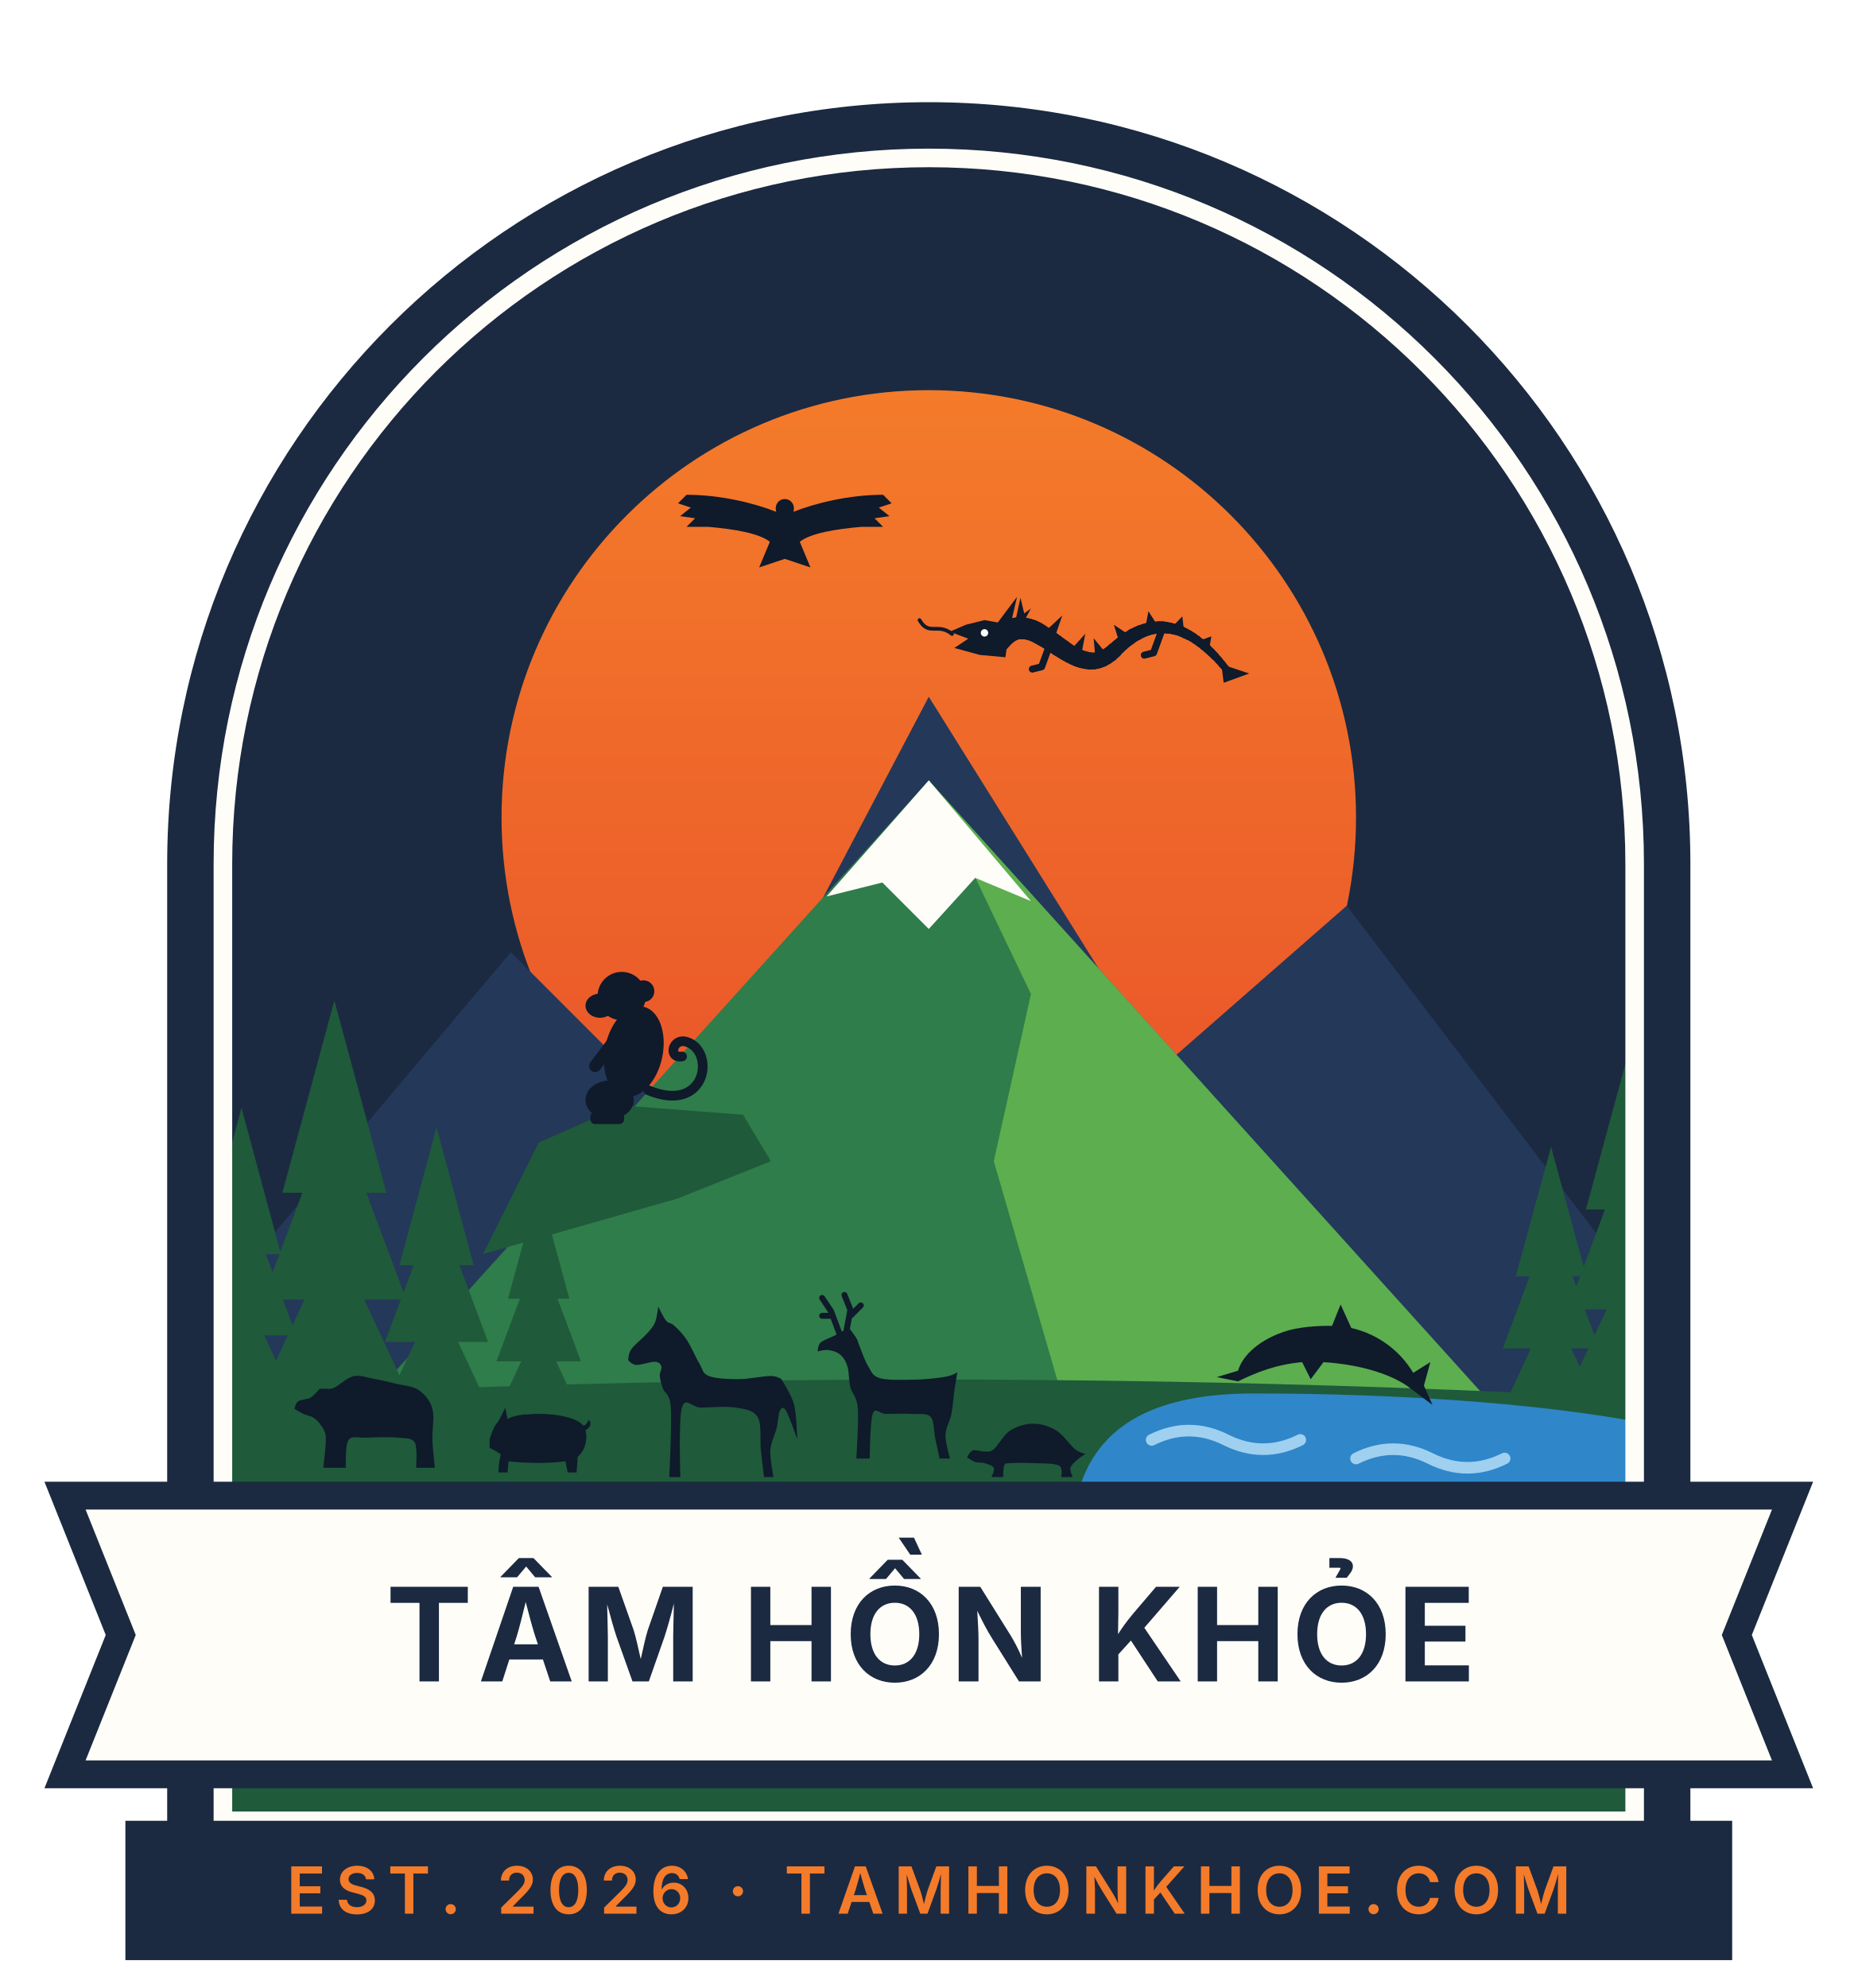
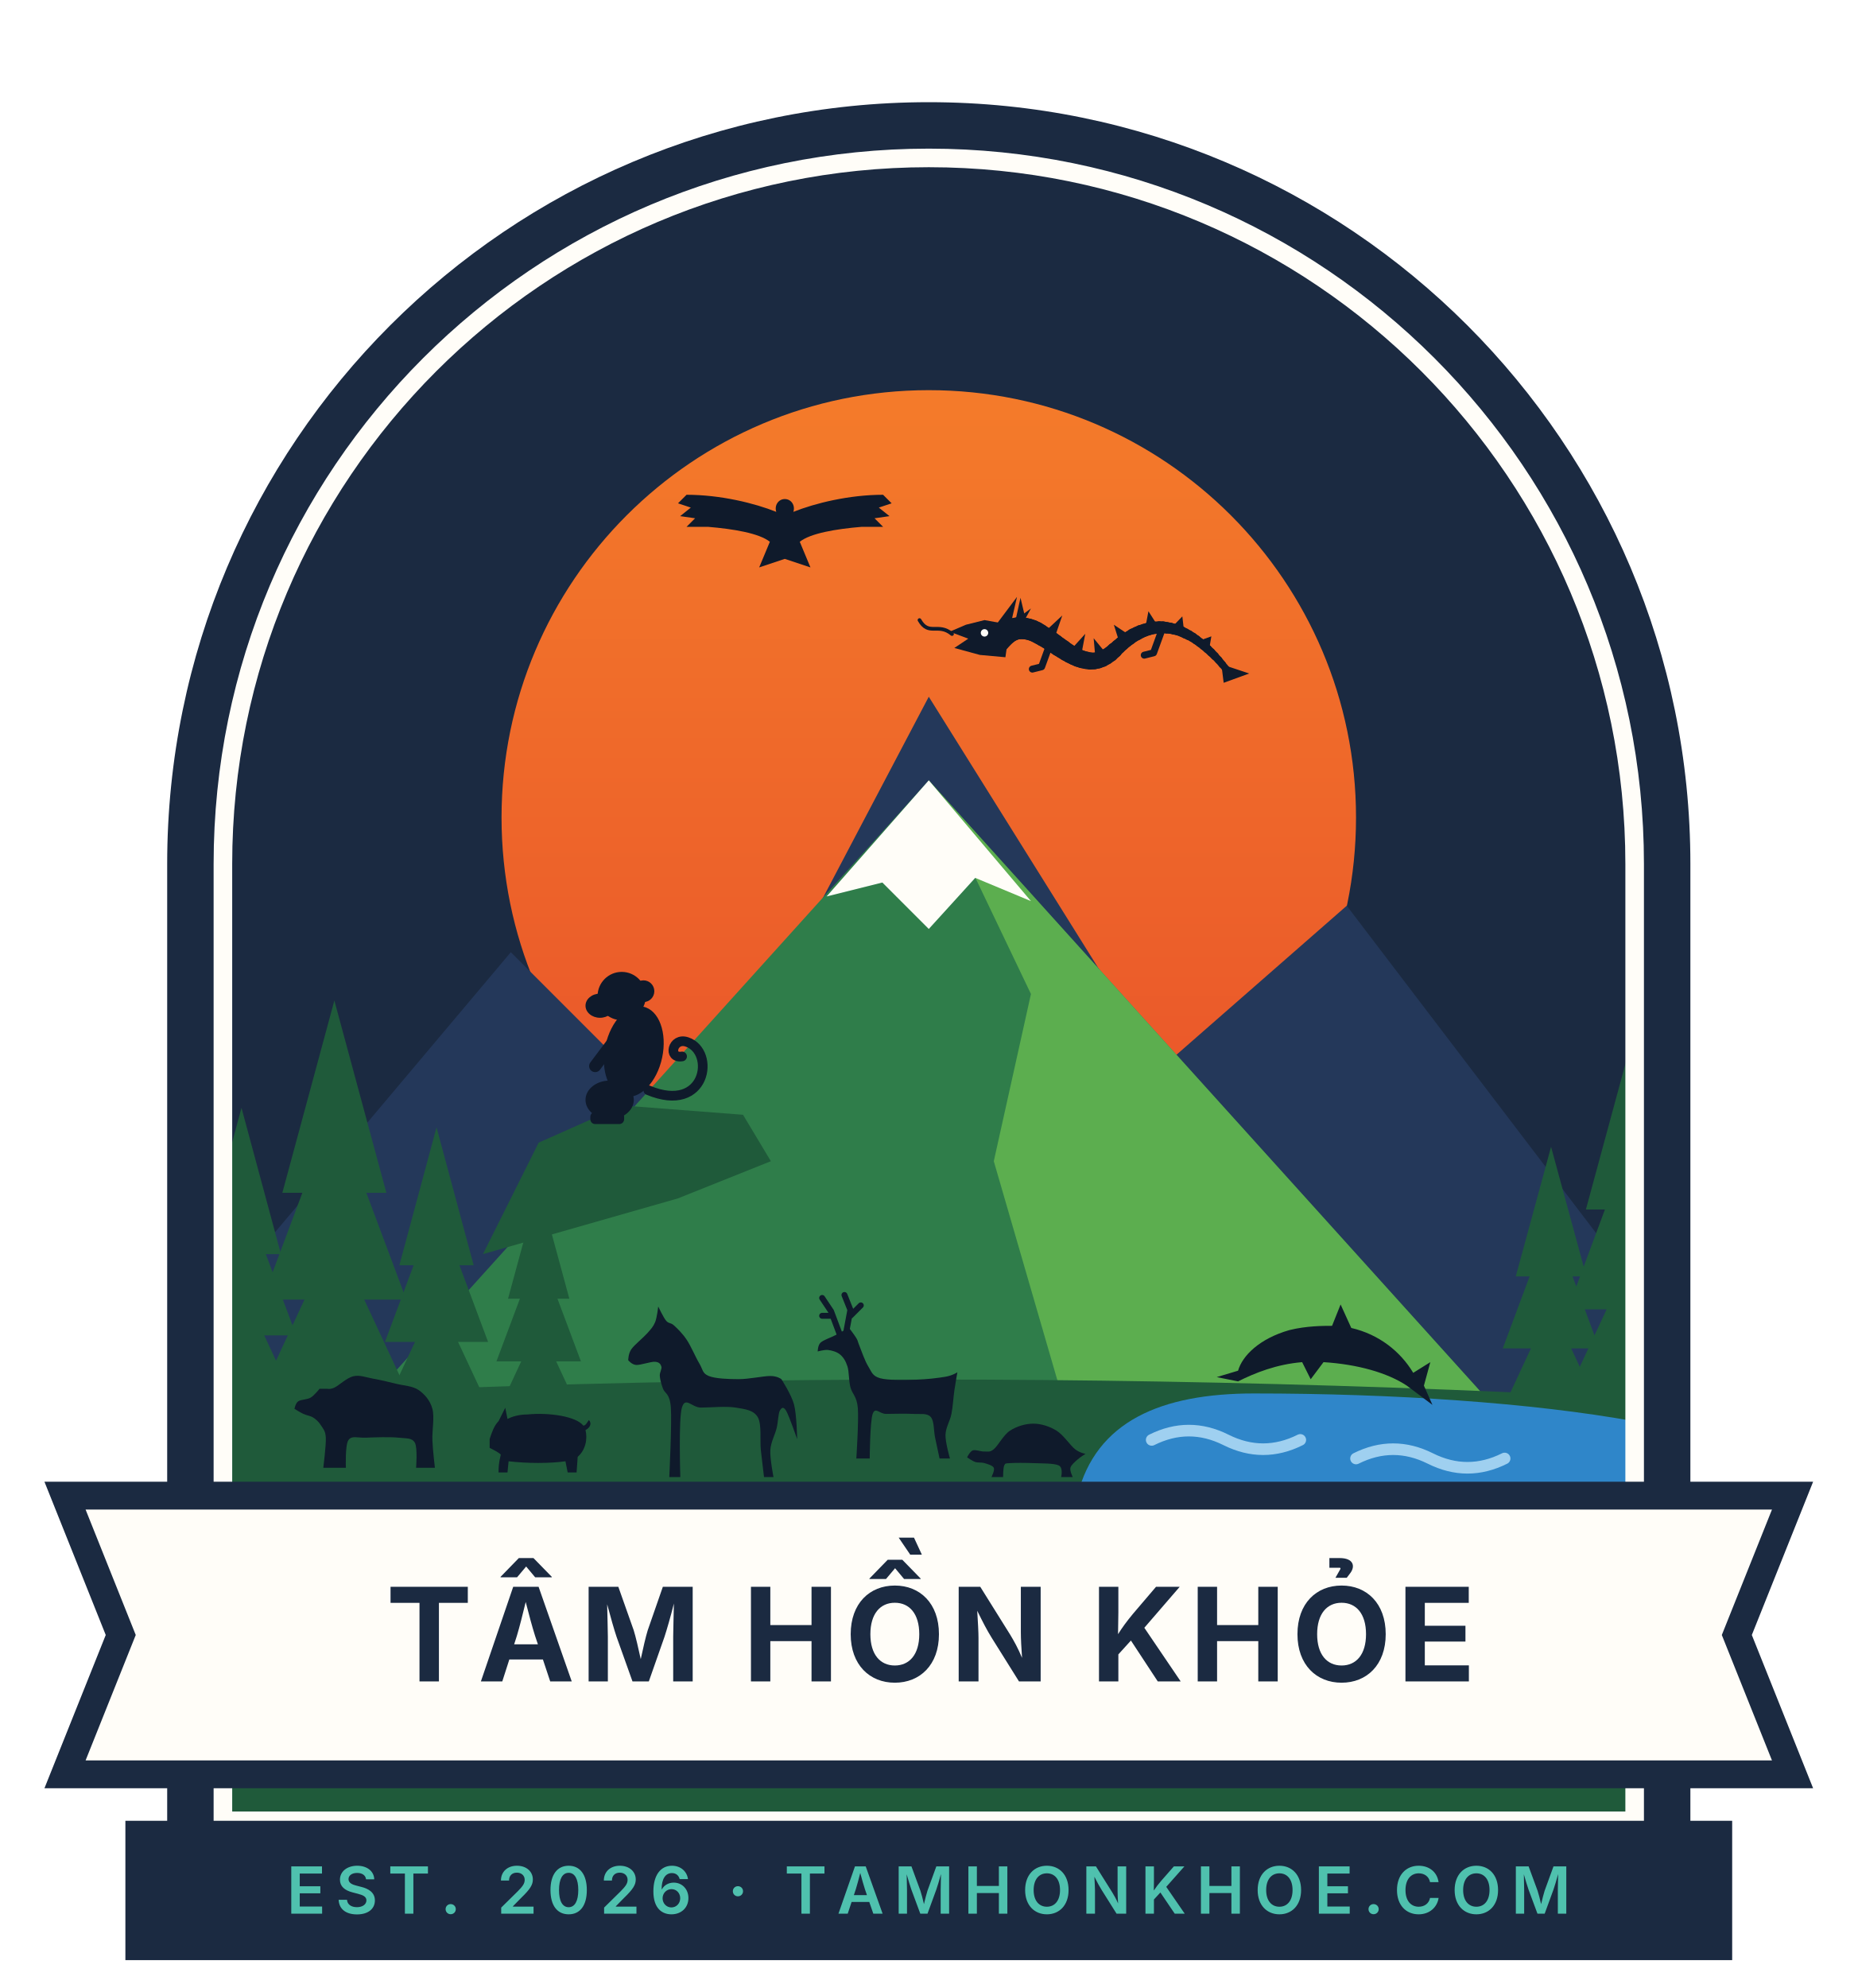
<svg xmlns="http://www.w3.org/2000/svg" viewBox="0 0 400 428">
  <defs>
    <clipPath id="c">
      <path d="M48 392 V186 A152 152 0 0 1 352 186 V392 Z" />
    </clipPath>
    <linearGradient id="sun" x1="0" y1="0" x2="0" y2="1">
      <stop offset="0" stop-color="#f47b2a" />
      <stop offset="1" stop-color="#e8502a" />
    </linearGradient>
  </defs>
  <path d="M36 400 V186 A164 164 0 0 1 364 186 V400 Z" fill="#1b2a41" />
  <g clip-path="url(#c)">
    <rect x="0" y="0" width="400" height="440" fill="#1b2a41" />
    <circle cx="200" cy="176" r="92" fill="url(#sun)" />
    <path d="M30 300 L110 205 L150 245 L200 150 L250 230 L290 195 L370 300Z" fill="#24385a" />
    <path d="M70 312 L200 168 L330 312Z" fill="#2f7d4a" />
    <path d="M200 168 L330 312 L232 312 L214 250 L222 214Z" fill="#5cae4f" />
    <path d="M200 168 L178 193 L190 190 L200 200 L210 189 L222 194Z" fill="#fffdf8" />
    <path d="M37.3 308.5 L52.0 277.0 L66.7 308.5Z" fill="#1f5a3a" />
    <path d="M40.2 287.5 L52.0 256.0 L63.8 287.5Z" fill="#1f5a3a" />
    <path d="M43.5 270.0 L52.0 238.5 L60.5 270.0Z" fill="#1f5a3a" />
    <rect x="50.5" y="307.8" width="3" height="5.6" fill="#1f5a3a" />
    <path d="M52.7 307.4 L72.0 266.0 L91.3 307.4Z" fill="#1f5a3a" />
    <path d="M56.5 279.8 L72.0 238.4 L87.5 279.8Z" fill="#1f5a3a" />
    <path d="M60.8 256.8 L72.0 215.4 L83.2 256.8Z" fill="#1f5a3a" />
    <rect x="70.5" y="306.5" width="3" height="7.4" fill="#1f5a3a" />
    <path d="M80.1 308.7 L94.0 279.0 L107.9 308.7Z" fill="#1f5a3a" />
    <path d="M82.9 288.9 L94.0 259.2 L105.1 288.9Z" fill="#1f5a3a" />
    <path d="M86.0 272.4 L94.0 242.7 L102.0 272.4Z" fill="#1f5a3a" />
    <rect x="92.5" y="308.0" width="3" height="5.3" fill="#1f5a3a" />
    <path d="M104.7 309.3 L116.0 285.0 L127.3 309.3Z" fill="#1f5a3a" />
    <path d="M106.9 293.1 L116.0 268.8 L125.1 293.1Z" fill="#1f5a3a" />
    <path d="M109.4 279.6 L116.0 255.3 L122.6 279.6Z" fill="#1f5a3a" />
    <rect x="114.5" y="308.8" width="3" height="4.3" fill="#1f5a3a" />
    <path d="M321.0 308.9 L334.0 281.0 L347.0 308.9Z" fill="#1f5a3a" />
    <path d="M323.6 290.3 L334.0 262.4 L344.4 290.3Z" fill="#1f5a3a" />
    <path d="M326.4 274.8 L334.0 246.9 L341.6 274.8Z" fill="#1f5a3a" />
    <rect x="332.5" y="308.3" width="3" height="5.0" fill="#1f5a3a" />
    <path d="M333.9 307.7 L352.0 269.0 L370.1 307.7Z" fill="#1f5a3a" />
    <path d="M337.6 281.9 L352.0 243.2 L366.4 281.9Z" fill="#1f5a3a" />
    <path d="M341.5 260.4 L352.0 221.7 L362.5 260.4Z" fill="#1f5a3a" />
    <rect x="350.5" y="306.8" width="3" height="6.9" fill="#1f5a3a" />
    <path d="M356.6 308.8 L370.0 280.0 L383.4 308.8Z" fill="#1f5a3a" />
    <path d="M359.2 289.6 L370.0 260.8 L380.8 289.6Z" fill="#1f5a3a" />
    <path d="M362.2 273.6 L370.0 244.8 L377.8 273.6Z" fill="#1f5a3a" />
    <rect x="368.5" y="308.2" width="3" height="5.1" fill="#1f5a3a" />
    <path d="M0 304 Q200 290 400 304 L400 440 L0 440Z" fill="#1f5a3a" />
    <path d="M232 322 C236 306 250 300 270 300 C300 300 330 302 352 306 L352 322Z" fill="#2f86c9" />
    <path d="M248 310 Q256 306 264 310 T280 310 M292 314 Q300 310 308 314 T324 314" fill="none" stroke="#9fd0f0" stroke-width="2.5" stroke-linecap="round" />
    <g transform="translate(146 124) scale(0.46)">
      <path d="M50 -36 C53 -36 55 -33 54 -30 C64 -34 80 -38 96 -38 L100 -34 L94 -32 L99 -28 L92 -27 L96 -23 L86 -23 C74 -22 62 -20 57 -16 L62 -4 L50 -8 L38 -4 L43 -16 C38 -20 26 -22 14 -23 L4 -23 L8 -27 L1 -28 L6 -32 L0 -34 L4 -38 C20 -38 36 -34 46 -30 C45 -33 47 -36 50 -36Z" fill="#0f1a2b" />
    </g>
    <g transform="translate(208 150) scale(0.5)">
      <path d="M14.0 -24.0 L15.6 -25.8" stroke="#0f1a2b" stroke-width="10.0" stroke-linecap="round" />
      <path d="M15.6 -25.8 L17.2 -27.2" stroke="#0f1a2b" stroke-width="9.9" stroke-linecap="round" />
      <path d="M17.2 -27.2 L18.8 -28.3" stroke="#0f1a2b" stroke-width="9.8" stroke-linecap="round" />
      <path d="M18.8 -28.3 L20.4 -29.0" stroke="#0f1a2b" stroke-width="9.7" stroke-linecap="round" />
      <path d="M20.4 -29.0 L22.0 -29.4" stroke="#0f1a2b" stroke-width="9.5" stroke-linecap="round" />
      <path d="M22.0 -29.4 L23.6 -29.5" stroke="#0f1a2b" stroke-width="9.4" stroke-linecap="round" />
      <path d="M23.6 -29.5 L25.2 -29.4" stroke="#0f1a2b" stroke-width="9.3" stroke-linecap="round" />
      <path d="M25.2 -29.4 L26.8 -29.1" stroke="#0f1a2b" stroke-width="9.2" stroke-linecap="round" />
      <path d="M26.8 -29.1 L28.5 -28.6" stroke="#0f1a2b" stroke-width="9.1" stroke-linecap="round" />
      <path d="M28.5 -28.6 L30.1 -27.9" stroke="#0f1a2b" stroke-width="9.0" stroke-linecap="round" />
      <path d="M30.1 -27.9 L31.7 -27.0" stroke="#0f1a2b" stroke-width="8.9" stroke-linecap="round" />
      <path d="M31.7 -27.0 L33.3 -26.0" stroke="#0f1a2b" stroke-width="8.7" stroke-linecap="round" />
      <path d="M33.3 -26.0 L35.0 -25.0" stroke="#0f1a2b" stroke-width="8.6" stroke-linecap="round" />
      <path d="M35.0 -25.0 L36.6 -23.9" stroke="#0f1a2b" stroke-width="8.5" stroke-linecap="round" />
      <path d="M36.6 -23.9 L38.2 -22.8" stroke="#0f1a2b" stroke-width="8.4" stroke-linecap="round" />
      <path d="M38.2 -22.8 L39.9 -21.6" stroke="#0f1a2b" stroke-width="8.3" stroke-linecap="round" />
      <path d="M39.9 -21.6 L41.6 -20.5" stroke="#0f1a2b" stroke-width="8.2" stroke-linecap="round" />
      <path d="M41.6 -20.5 L43.2 -19.4" stroke="#0f1a2b" stroke-width="8.0" stroke-linecap="round" />
      <path d="M43.2 -19.4 L44.9 -18.4" stroke="#0f1a2b" stroke-width="7.9" stroke-linecap="round" />
      <path d="M44.9 -18.4 L46.6 -17.5" stroke="#0f1a2b" stroke-width="7.8" stroke-linecap="round" />
      <path d="M46.6 -17.5 L48.3 -16.7" stroke="#0f1a2b" stroke-width="7.7" stroke-linecap="round" />
      <path d="M48.3 -16.7 L50.0 -16.1" stroke="#0f1a2b" stroke-width="7.6" stroke-linecap="round" />
      <path d="M50.0 -16.1 L51.7 -15.7" stroke="#0f1a2b" stroke-width="7.5" stroke-linecap="round" />
      <path d="M51.7 -15.7 L53.4 -15.4" stroke="#0f1a2b" stroke-width="7.4" stroke-linecap="round" />
      <path d="M53.4 -15.4 L55.2 -15.4" stroke="#0f1a2b" stroke-width="7.2" stroke-linecap="round" />
      <path d="M55.2 -15.4 L56.9 -15.7" stroke="#0f1a2b" stroke-width="7.1" stroke-linecap="round" />
      <path d="M56.9 -15.7 L58.7 -16.3" stroke="#0f1a2b" stroke-width="7.0" stroke-linecap="round" />
      <path d="M58.7 -16.3 L60.4 -17.2" stroke="#0f1a2b" stroke-width="6.9" stroke-linecap="round" />
      <path d="M60.4 -17.2 L62.2 -18.4" stroke="#0f1a2b" stroke-width="6.8" stroke-linecap="round" />
      <path d="M62.2 -18.4 L64.0 -20.0" stroke="#0f1a2b" stroke-width="6.7" stroke-linecap="round" />
      <path d="M64.0 -20.0 L64.0 -20.0" stroke="#0f1a2b" stroke-width="6.6" stroke-linecap="round" />
      <path d="M64.0 -20.0 L65.6 -21.5" stroke="#0f1a2b" stroke-width="6.4" stroke-linecap="round" />
      <path d="M65.6 -21.5 L67.2 -22.9" stroke="#0f1a2b" stroke-width="6.3" stroke-linecap="round" />
      <path d="M67.2 -22.9 L68.8 -24.2" stroke="#0f1a2b" stroke-width="6.2" stroke-linecap="round" />
      <path d="M68.8 -24.2 L70.4 -25.3" stroke="#0f1a2b" stroke-width="6.1" stroke-linecap="round" />
      <path d="M70.4 -25.3 L72.0 -26.4" stroke="#0f1a2b" stroke-width="6.0" stroke-linecap="round" />
      <path d="M72.0 -26.4 L73.6 -27.2" stroke="#0f1a2b" stroke-width="5.9" stroke-linecap="round" />
      <path d="M73.6 -27.2 L75.2 -28.0" stroke="#0f1a2b" stroke-width="5.8" stroke-linecap="round" />
      <path d="M75.2 -28.0 L76.8 -28.6" stroke="#0f1a2b" stroke-width="5.6" stroke-linecap="round" />
      <path d="M76.8 -28.6 L78.4 -29.1" stroke="#0f1a2b" stroke-width="5.5" stroke-linecap="round" />
      <path d="M78.4 -29.1 L80.0 -29.5" stroke="#0f1a2b" stroke-width="5.4" stroke-linecap="round" />
      <path d="M80.0 -29.5 L81.6 -29.7" stroke="#0f1a2b" stroke-width="5.3" stroke-linecap="round" />
      <path d="M81.6 -29.7 L83.2 -29.9" stroke="#0f1a2b" stroke-width="5.2" stroke-linecap="round" />
      <path d="M83.2 -29.9 L84.8 -29.9" stroke="#0f1a2b" stroke-width="5.1" stroke-linecap="round" />
      <path d="M84.8 -29.9 L86.4 -29.7" stroke="#0f1a2b" stroke-width="5.0" stroke-linecap="round" />
      <path d="M86.4 -29.7 L88.0 -29.5" stroke="#0f1a2b" stroke-width="4.8" stroke-linecap="round" />
      <path d="M88.0 -29.5 L89.6 -29.1" stroke="#0f1a2b" stroke-width="4.7" stroke-linecap="round" />
      <path d="M89.6 -29.1 L91.2 -28.7" stroke="#0f1a2b" stroke-width="4.6" stroke-linecap="round" />
      <path d="M91.2 -28.7 L92.8 -28.1" stroke="#0f1a2b" stroke-width="4.5" stroke-linecap="round" />
      <path d="M92.8 -28.1 L94.4 -27.3" stroke="#0f1a2b" stroke-width="4.4" stroke-linecap="round" />
      <path d="M94.4 -27.3 L96.0 -26.5" stroke="#0f1a2b" stroke-width="4.3" stroke-linecap="round" />
      <path d="M96.0 -26.5 L97.6 -25.6" stroke="#0f1a2b" stroke-width="4.1" stroke-linecap="round" />
      <path d="M97.6 -25.6 L99.2 -24.5" stroke="#0f1a2b" stroke-width="4.0" stroke-linecap="round" />
      <path d="M99.2 -24.5 L100.8 -23.3" stroke="#0f1a2b" stroke-width="3.9" stroke-linecap="round" />
      <path d="M100.8 -23.3 L102.4 -22.0" stroke="#0f1a2b" stroke-width="3.8" stroke-linecap="round" />
      <path d="M102.4 -22.0 L104.0 -20.6" stroke="#0f1a2b" stroke-width="3.7" stroke-linecap="round" />
      <path d="M104.0 -20.6 L105.6 -19.1" stroke="#0f1a2b" stroke-width="3.6" stroke-linecap="round" />
      <path d="M105.6 -19.1 L107.2 -17.5" stroke="#0f1a2b" stroke-width="3.5" stroke-linecap="round" />
      <path d="M107.2 -17.5 L108.8 -15.8" stroke="#0f1a2b" stroke-width="3.3" stroke-linecap="round" />
      <path d="M108.8 -15.8 L110.4 -13.9" stroke="#0f1a2b" stroke-width="3.2" stroke-linecap="round" />
      <path d="M110.4 -13.9 L112.0 -12.0" stroke="#0f1a2b" stroke-width="3.1" stroke-linecap="round" />
      <path d="M20.6 -29.5 L23.5 -42.6 L26.6 -29.6Z" fill="#0f1a2b" />
      <path d="M32.5 -26.6 L41.5 -35.0 L37.5 -23.4Z" fill="#0f1a2b" />
      <path d="M43.9 -18.8 L51.4 -27.1 L49.3 -16.1Z" fill="#0f1a2b" />
      <path d="M55.9 -15.1 L55.0 -25.2 L61.4 -17.4Z" fill="#0f1a2b" />
      <path d="M66.4 -22.4 L63.7 -31.0 L71.2 -26.0Z" fill="#0f1a2b" />
      <path d="M77.1 -28.9 L78.6 -36.8 L82.9 -30.1Z" fill="#0f1a2b" />
      <path d="M88.4 -29.6 L93.2 -34.6 L94.0 -27.7Z" fill="#0f1a2b" />
      <path d="M100.1 -24.0 L105.7 -26.0 L104.7 -20.1Z" fill="#0f1a2b" />
      <path d="M36.6 -23.9 L32.6 -12.9 L28.6 -11.9" fill="none" stroke="#0f1a2b" stroke-width="3" stroke-linecap="round" stroke-linejoin="round" />
      <path d="M84.8 -29.9 L80.8 -18.9 L76.8 -17.9" fill="none" stroke="#0f1a2b" stroke-width="3" stroke-linecap="round" stroke-linejoin="round" />
      <path d="M110 -14 L122 -10 L111 -6Z" fill="#0f1a2b" />
      <path d="M19 -31 L8 -33 L0 -31 L-7 -28 L1 -25 L-5 -21 L6 -18 L17 -17Z" fill="#0f1a2b" />
      <path d="M13 -31 L22 -43 L19 -30Z M17 -30 L28 -38 L22 -27Z" fill="#0f1a2b" />
      <path d="M-6 -27 C-12 -32 -16 -26 -20 -33" fill="none" stroke="#0f1a2b" stroke-width="1.6" stroke-linecap="round" />
      <circle cx="8" cy="-27.5" r="1.6" fill="#fffdf8" />
    </g>
    <path d="M104 270 L116 246 L134 238 L160 240 L166 250 L146 258Z" fill="#1f5a3a" />
    <g transform="translate(124 242) scale(0.52)">
      <circle cx="19" cy="-53" r="10" fill="#0f1a2b" />
      <ellipse cx="10" cy="-49" rx="6" ry="5" fill="#0f1a2b" />
      <circle cx="28" cy="-55" r="4.5" fill="#0f1a2b" />
      <ellipse cx="24" cy="-30" rx="12" ry="19" transform="rotate(12 24 -30)" fill="#0f1a2b" />
      <ellipse cx="14" cy="-10" rx="10" ry="8" fill="#0f1a2b" />
      <rect x="6" y="-5" width="14" height="5" rx="2" fill="#0f1a2b" />
      <path d="M20 -40 L8 -24" stroke="#0f1a2b" stroke-width="5" stroke-linecap="round" />
      <path d="M30 -14 C54 -4 58 -30 46 -34 C40 -36 38 -27 44 -28" fill="none" stroke="#0f1a2b" stroke-width="4" stroke-linecap="round" />
    </g>
    <g transform="translate(68 316) scale(0.27)">
      <path d="M6.0 0.0 C6.0 0.0 8.3 -18.3 8.0 -24.0 C7.7 -29.7 5.7 -31.3 4.0 -34.0 C2.3 -36.7 0.3 -38.5 -2.0 -40.0 C-4.3 -41.5 -7.5 -41.8 -10.0 -43.0 C-12.5 -44.2 -17.0 -47.0 -17.0 -47.0 C-17.0 -47.0 -16.2 -51.5 -14.0 -53.0 C-11.8 -54.5 -6.8 -54.3 -4.0 -56.0 C-1.2 -57.7 3.0 -63.0 3.0 -63.0 C3.0 -63.0 9.0 -63.0 9.0 -63.0 C9.0 -63.0 11.5 -62.3 15.0 -64.0 C18.5 -65.7 24.8 -71.8 30.0 -73.0 C35.2 -74.2 40.3 -72.0 46.0 -71.0 C51.7 -70.0 58.0 -68.5 64.0 -67.0 C70.0 -65.5 77.2 -65.3 82.0 -62.0 C86.8 -58.7 91.2 -53.7 93.0 -47.0 C94.8 -40.3 92.7 -29.8 93.0 -22.0 C93.3 -14.2 95.0 0.0 95.0 0.0 C95.0 0.0 80.0 0.0 80.0 0.0 C80.0 0.0 81.3 -16.0 79.0 -20.0 C76.7 -24.0 72.5 -23.3 66.0 -24.0 C59.5 -24.7 46.7 -24.3 40.0 -24.0 C33.3 -23.7 28.7 -26.0 26.0 -22.0 C23.3 -18.0 24.0 0.0 24.0 0.0 C24.0 0.0 6.0 0.0 6.0 0.0Z" fill="#0f1a2b" />
    </g>
    <g transform="translate(104 317) scale(0.24)">
      <path d="M6 -30 L6 -22 C10 -20 14 -18 16 -16 C14 -8 14 -4 14 0 L22 0 L23 -10 C40 -8 60 -8 74 -10 L76 0 L84 0 L85 -14 C92 -20 94 -30 92 -38 C96 -40 98 -44 95 -47 C93 -44 92 -42 90 -42 C84 -50 60 -54 40 -52 C32 -52 26 -50 22 -48 L20 -58 L14 -46 C10 -42 8 -36 6 -30Z" fill="#0f1a2b" />
    </g>
    <g transform="translate(138 318) scale(0.34)">
      <path d="M18.0 0.0 C18.0 0.0 19.7 -34.7 19.0 -44.0 C18.3 -53.3 15.2 -52.7 14.0 -56.0 C12.8 -59.3 12.2 -61.7 12.0 -64.0 C11.8 -66.3 13.5 -68.5 13.0 -70.0 C12.5 -71.5 11.7 -72.8 9.0 -73.0 C6.3 -73.2 -0.2 -70.8 -3.0 -71.0 C-5.8 -71.2 -8.0 -74.0 -8.0 -74.0 C-8.0 -74.0 -8.0 -78.2 -6.0 -81.0 C-4.0 -83.8 1.5 -88.2 4.0 -91.0 C6.5 -93.8 7.8 -95.2 9.0 -98.0 C10.2 -100.8 11.0 -108.0 11.0 -108.0 C11.0 -108.0 14.3 -101.0 16.0 -99.0 C17.7 -97.0 18.8 -98.0 21.0 -96.0 C23.2 -94.0 26.3 -91.0 29.0 -87.0 C31.7 -83.0 34.7 -75.8 37.0 -72.0 C39.3 -68.2 38.8 -65.7 43.0 -64.0 C47.2 -62.3 55.5 -62.0 62.0 -62.0 C68.5 -62.0 77.5 -64.0 82.0 -64.0 C86.5 -64.0 89.0 -62.0 89.0 -62.0 C89.0 -62.0 95.3 -52.3 97.0 -46.0 C98.7 -39.7 99.0 -24.0 99.0 -24.0 C99.0 -24.0 93.8 -39.0 92.0 -42.0 C90.2 -45.0 89.0 -43.8 88.0 -42.0 C87.0 -40.2 87.0 -35.2 86.0 -31.0 C85.0 -26.8 82.3 -22.2 82.0 -17.0 C81.7 -11.8 84.0 0.0 84.0 0.0 C84.0 0.0 78.0 0.0 78.0 0.0 C78.0 0.0 76.7 -10.7 76.0 -17.0 C75.3 -23.3 76.7 -33.5 74.0 -38.0 C71.3 -42.5 66.0 -43.0 60.0 -44.0 C54.0 -45.0 43.7 -44.0 38.0 -44.0 C32.3 -44.0 28.2 -51.3 26.0 -44.0 C23.8 -36.7 25.0 0.0 25.0 0.0 C25.0 0.0 18.0 0.0 18.0 0.0Z" fill="#0f1a2b" />
    </g>
    <g transform="translate(178 314) scale(0.32)">
      <path d="M20.0 0.0 C20.0 0.0 21.7 -26.0 21.0 -34.0 C20.3 -42.0 17.2 -43.3 16.0 -48.0 C14.8 -52.7 15.2 -58.3 14.0 -62.0 C12.8 -65.7 11.2 -68.2 9.0 -70.0 C6.8 -71.8 3.5 -72.7 1.0 -73.0 C-1.5 -73.3 -6.0 -72.0 -6.0 -72.0 C-6.0 -72.0 -6.0 -76.2 -4.0 -78.0 C-2.0 -79.8 2.8 -81.3 6.0 -83.0 C9.2 -84.7 15.0 -88.0 15.0 -88.0 C15.0 -88.0 18.8 -83.0 20.0 -81.0 C21.2 -79.0 20.7 -79.2 22.0 -76.0 C23.3 -72.8 25.7 -65.7 28.0 -62.0 C30.3 -58.3 30.7 -55.5 36.0 -54.0 C41.3 -52.5 52.7 -52.8 60.0 -53.0 C67.3 -53.2 75.3 -54.2 80.0 -55.0 C84.7 -55.8 88.0 -58.0 88.0 -58.0 C88.0 -58.0 86.7 -50.7 86.0 -46.0 C85.3 -41.3 85.0 -35.0 84.0 -30.0 C83.0 -25.0 80.2 -21.0 80.0 -16.0 C79.8 -11.0 83.0 0.0 83.0 0.0 C83.0 0.0 76.0 0.0 76.0 0.0 C76.0 0.0 74.0 -9.3 73.0 -14.0 C72.0 -18.7 72.5 -25.3 70.0 -28.0 C67.5 -30.7 63.0 -29.7 58.0 -30.0 C53.0 -30.3 44.5 -30.0 40.0 -30.0 C35.5 -30.0 32.8 -35.0 31.0 -30.0 C29.2 -25.0 29.0 0.0 29.0 0.0 C29.0 0.0 20.0 0.0 20.0 0.0Z" fill="#0f1a2b" />
      <path d="M9 -83 L3 -99 L-3 -108 M4 -96 L-3 -96 M13 -84 L16 -100 L12 -110 M16 -96 L23 -103" fill="none" stroke="#0f1a2b" stroke-width="4" stroke-linecap="round" stroke-linejoin="round" />
    </g>
    <g transform="translate(210 318) scale(0.25)">
      <path d="M14.0 0.0 C14.0 0.0 17.0 -6.0 16.0 -8.0 C15.0 -10.0 10.7 -11.2 8.0 -12.0 C5.3 -12.8 2.5 -12.2 0.0 -13.0 C-2.5 -13.8 -7.0 -17.0 -7.0 -17.0 C-7.0 -17.0 -4.5 -22.2 -2.0 -23.0 C0.5 -23.8 5.0 -21.8 8.0 -22.0 C11.0 -22.2 12.3 -21.0 16.0 -24.0 C19.7 -27.0 24.3 -36.3 30.0 -40.0 C35.7 -43.7 43.3 -46.0 50.0 -46.0 C56.7 -46.0 64.0 -43.7 70.0 -40.0 C76.0 -36.3 81.8 -27.3 86.0 -24.0 C90.2 -20.7 95.0 -20.0 95.0 -20.0 C95.0 -20.0 90.2 -17.0 88.0 -15.0 C85.8 -13.0 82.7 -10.5 82.0 -8.0 C81.3 -5.5 84.0 0.0 84.0 0.0 C84.0 0.0 74.0 0.0 74.0 0.0 C74.0 0.0 76.0 -8.0 72.0 -10.0 C68.0 -12.0 57.0 -11.7 50.0 -12.0 C43.0 -12.3 34.2 -12.3 30.0 -12.0 C25.8 -11.7 26.0 -12.0 25.0 -10.0 C24.0 -8.0 24.0 0.0 24.0 0.0 C24.0 0.0 14.0 0.0 14.0 0.0Z" fill="#0f1a2b" />
    </g>
    <g transform="translate(262 302) scale(0.46)">
      <path d="M0 -12 L10 -15 C12 -22 20 -30 34 -34 C42 -36 50 -36 54 -36 L58 -46 L63 -35 C76 -32 86 -24 92 -14 L100 -19 L97 -8 L101 1 L89 -8 C80 -14 66 -18 50 -19 L44 -11 L40 -19 C28 -18 18 -14 10 -10Z" fill="#0f1a2b" />
    </g>
  </g>
  <path d="M48 392 V186 A152 152 0 0 1 352 186 V392 Z" fill="none" stroke="#fffdf8" stroke-width="4" />
  <path d="M14 322 H386 L374 352 L386 382 H14 L26 352Z" fill="#fffdf8" stroke="#1b2a41" stroke-width="6" />
  <rect x="27" y="392" width="346" height="30" fill="#1b2a41" />
  <path fill="#1b2a41" d="M84.098 345.088H90.332V362.0H94.516V345.088H100.736V341.629H84.098ZM103.552 362.0H108.159L109.677 357.27H116.909L118.481 362.0H123.116L115.979 341.629H110.511ZM111.345 339.578 113.3 337.254 115.241 339.578H118.823V339.482L114.872 335.436H111.727L107.79 339.482V339.578ZM110.716 354.002 111.304 352.17C111.919 350.119 112.52 347.699 113.204 344.896C113.915 347.672 114.557 350.078 115.214 352.17L115.829 354.002ZM126.752 362.0H130.894V352.389C130.894 350.857 130.785 347.863 130.744 345.389C131.468 348.123 132.289 350.98 132.767 352.389L136.199 362.0H139.713L143.09 352.389C143.568 350.939 144.429 347.973 145.113 345.225C145.072 347.795 144.963 350.857 144.963 352.389V362.0H149.16V341.629H142.734L139.48 350.98C139.07 352.279 138.441 355.0 137.976 357.201C137.498 354.986 136.869 352.266 136.459 350.98L133.15 341.629H126.752ZM161.708 362.0H165.878V353.318H174.751V362.0H178.935V341.629H174.751V349.859H165.878V341.629H161.708ZM192.688 362.273C198.088 362.273 202.19 358.459 202.19 351.828C202.19 345.17 198.088 341.355 192.688 341.355C187.287 341.355 183.186 345.17 183.186 351.828C183.186 358.445 187.287 362.273 192.688 362.273ZM192.688 358.568C189.53 358.568 187.424 356.189 187.424 351.828C187.424 347.453 189.53 345.061 192.688 345.061C195.846 345.061 197.952 347.439 197.952 351.828C197.952 356.189 195.846 358.568 192.688 358.568ZM190.787 339.947 192.743 337.623 194.684 339.947H198.252V339.852L194.301 335.805H191.157L187.219 339.852V339.947ZM196.01 334.711H198.512L196.817 331.047H193.522ZM206.441 362.0H210.706V352.635C210.706 351.432 210.583 349.244 210.433 346.783C211.691 349.326 212.443 350.816 213.577 352.648L219.429 362.0H224.091V341.629H219.825V351.404C219.825 352.744 219.935 354.932 220.085 356.928C219.197 354.809 218.335 353.264 217.529 351.938L211.089 341.629H206.441ZM236.653 362.0H240.823V356.176L243.53 353.195L249.313 362.0H254.249L246.415 350.447L254.03 341.629H248.931L243.94 347.48C242.587 349.121 241.644 350.406 240.755 351.828L240.823 347.193V341.629H236.653ZM257.912 362.0H262.082V353.318H270.955V362.0H275.139V341.629H270.955V349.859H262.082V341.629H257.912ZM288.891 362.273C294.292 362.273 298.393 358.459 298.393 351.828C298.393 345.17 294.292 341.355 288.891 341.355C283.491 341.355 279.389 345.17 279.389 351.828C279.389 358.445 283.491 362.273 288.891 362.273ZM288.891 358.568C285.733 358.568 283.628 356.189 283.628 351.828C283.628 347.453 285.733 345.061 288.891 345.061C292.05 345.061 294.155 347.439 294.155 351.828C294.155 356.189 292.05 358.568 288.891 358.568ZM289.999 339.688 290.764 338.676C291.858 337.24 291.516 335.436 288.454 335.436H286.266V337.527H288.454C288.659 337.527 288.714 337.623 288.618 337.828L287.565 339.688ZM302.644 362.0H316.302V358.541H306.814V353.414H315.564V350.01H306.814V345.088H316.275V341.629H302.644Z" />
-   <path fill="#f47b2a" d="M62.721 412.0H69.365V410.462H64.546V407.618H68.982V406.101H64.546V403.353H69.338V401.814H62.721ZM76.872 412.157C79.306 412.157 80.728 410.934 80.728 409.143C80.728 407.365 79.245 406.579 77.734 406.217L76.784 405.971C75.956 405.766 75.047 405.424 75.047 404.569C75.047 403.797 75.745 403.229 76.893 403.229C77.994 403.229 78.732 403.735 78.821 404.604H80.591C80.543 402.901 79.094 401.678 76.92 401.678C74.788 401.678 73.202 402.881 73.202 404.679C73.202 406.114 74.206 406.976 75.909 407.413L77.064 407.714C78.164 408.001 78.903 408.336 78.903 409.129C78.903 410.004 78.062 410.599 76.859 410.599C75.71 410.599 74.801 410.079 74.719 409.006H72.921C73.003 411.016 74.5 412.157 76.872 412.157ZM84.045 403.353H87.189V412.0H89.014V403.353H92.152V401.814H84.045ZM97.048 412.116C97.663 412.116 98.149 411.638 98.149 411.022C98.149 410.414 97.663 409.936 97.048 409.936C96.433 409.936 95.954 410.414 95.954 411.022C95.954 411.638 96.433 412.116 97.048 412.116ZM107.927 412.0H114.893V410.476H110.456V410.4L112.227 408.596C114.216 406.675 114.742 405.759 114.742 404.631C114.742 402.929 113.361 401.678 111.317 401.678C109.301 401.678 107.872 402.936 107.872 404.863H109.615C109.615 403.817 110.271 403.168 111.297 403.168C112.261 403.168 112.985 403.763 112.985 404.72C112.985 405.581 112.452 406.196 111.461 407.208L107.927 410.688ZM122.454 412.137C124.929 412.137 126.365 410.223 126.365 406.914C126.365 403.619 124.915 401.678 122.454 401.678C119.987 401.678 118.537 403.612 118.537 406.914C118.537 410.223 119.98 412.137 122.454 412.137ZM122.454 410.605C121.115 410.605 120.376 409.266 120.376 406.914C120.376 404.562 121.121 403.202 122.454 403.202C123.781 403.202 124.526 404.556 124.526 406.914C124.526 409.266 123.781 410.605 122.454 410.605ZM130.085 412.0H137.051V410.476H132.614V410.4L134.385 408.596C136.374 406.675 136.9 405.759 136.9 404.631C136.9 402.929 135.519 401.678 133.475 401.678C131.459 401.678 130.03 402.936 130.03 404.863H131.773C131.773 403.817 132.429 403.168 133.455 403.168C134.419 403.168 135.143 403.763 135.143 404.72C135.143 405.581 134.61 406.196 133.619 407.208L130.085 410.688ZM144.578 412.137C146.773 412.137 148.242 410.64 148.242 408.637C148.242 406.702 146.868 405.314 145.084 405.314C143.99 405.314 143.033 405.841 142.548 406.723H142.473C142.473 404.562 143.266 403.257 144.688 403.257C145.57 403.257 146.164 403.776 146.356 404.556H148.147C147.928 402.901 146.588 401.678 144.688 401.678C142.247 401.678 140.696 403.722 140.696 407.201C140.696 410.934 142.637 412.137 144.578 412.137ZM144.571 410.653C143.485 410.653 142.678 409.751 142.678 408.678C142.678 407.618 143.512 406.716 144.592 406.716C145.679 406.716 146.472 407.57 146.472 408.671C146.472 409.785 145.652 410.653 144.571 410.653ZM158.902 408.261C159.518 408.261 160.003 407.782 160.003 407.167C160.003 406.552 159.518 406.08 158.902 406.08C158.287 406.08 157.809 406.552 157.809 407.167C157.809 407.782 158.287 408.261 158.902 408.261ZM169.432 403.353H172.577V412.0H174.402V403.353H177.54V401.814H169.432ZM180.549 412.0H182.545L183.379 409.478H187.187L188.055 412.0H190.058L186.421 401.814H184.104ZM183.864 408.008 184.295 406.709C184.575 405.8 184.883 404.658 185.245 403.236C185.621 404.645 185.943 405.772 186.243 406.709L186.688 408.008ZM193.518 412.0H195.309V406.859C195.309 406.087 195.268 404.679 195.241 403.523C195.617 404.836 196.027 406.196 196.266 406.859L198.173 412.0H199.725L201.605 406.859C201.844 406.176 202.275 404.774 202.624 403.469C202.603 404.679 202.562 406.101 202.562 406.859V412.0H204.38V401.814H201.626L199.712 407.071C199.513 407.68 199.199 408.938 198.96 409.942C198.727 408.924 198.406 407.673 198.201 407.071L196.266 401.814H193.518ZM208.531 412.0H210.356V407.563H215.094V412.0H216.919V401.814H215.094V406.025H210.356V401.814H208.531ZM225.431 412.137C228.097 412.137 230.1 410.202 230.1 406.914C230.1 403.619 228.097 401.678 225.431 401.678C222.758 401.678 220.748 403.619 220.748 406.914C220.748 410.195 222.758 412.137 225.431 412.137ZM225.431 410.503C223.763 410.503 222.58 409.231 222.58 406.914C222.58 404.583 223.763 403.312 225.431 403.312C227.085 403.312 228.261 404.576 228.261 406.914C228.261 409.238 227.085 410.503 225.431 410.503ZM233.929 412.0H235.789V406.941C235.789 406.374 235.727 405.301 235.659 404.043C236.343 405.369 236.725 406.094 237.259 406.948L240.437 412.0H242.509V401.814H240.656V407.16C240.656 407.782 240.697 408.814 240.765 409.799C240.321 408.78 239.877 408.008 239.514 407.427L235.994 401.814H233.929ZM246.659 412.0H248.485V408.944L249.872 407.434L252.962 412.0H255.115L251.137 406.224L255.047 401.814H252.778L250.105 404.863C249.435 405.643 248.936 406.285 248.457 407.017L248.485 404.836V401.814H246.659ZM258.603 412.0H260.428V407.563H265.166V412.0H266.991V401.814H265.166V406.025H260.428V401.814H258.603ZM275.503 412.137C278.169 412.137 280.172 410.202 280.172 406.914C280.172 403.619 278.169 401.678 275.503 401.678C272.83 401.678 270.82 403.619 270.82 406.914C270.82 410.195 272.83 412.137 275.503 412.137ZM275.503 410.503C273.835 410.503 272.652 409.231 272.652 406.914C272.652 404.583 273.835 403.312 275.503 403.312C277.157 403.312 278.333 404.576 278.333 406.914C278.333 409.238 277.157 410.503 275.503 410.503ZM284.001 412.0H290.646V410.462H285.827V407.618H290.263V406.101H285.827V403.353H290.619V401.814H284.001ZM295.781 412.116C296.396 412.116 296.882 411.638 296.882 411.022C296.882 410.414 296.396 409.936 295.781 409.936C295.166 409.936 294.687 410.414 294.687 411.022C294.687 411.638 295.166 412.116 295.781 412.116ZM305.483 412.137C307.889 412.137 309.502 410.558 309.782 408.609H307.937C307.704 409.812 306.72 410.503 305.503 410.503C303.849 410.503 302.653 409.252 302.653 406.914C302.653 404.604 303.842 403.312 305.51 403.312C306.727 403.312 307.711 404.002 307.937 405.205H309.776C309.454 402.977 307.718 401.678 305.483 401.678C302.823 401.678 300.821 403.619 300.821 406.914C300.821 410.195 302.803 412.137 305.483 412.137ZM317.919 412.137C320.585 412.137 322.588 410.202 322.588 406.914C322.588 403.619 320.585 401.678 317.919 401.678C315.246 401.678 313.236 403.619 313.236 406.914C313.236 410.195 315.246 412.137 317.919 412.137ZM317.919 410.503C316.251 410.503 315.068 409.231 315.068 406.914C315.068 404.583 316.251 403.312 317.919 403.312C319.573 403.312 320.749 404.576 320.749 406.914C320.749 409.238 319.573 410.503 317.919 410.503ZM326.417 412.0H328.208V406.859C328.208 406.087 328.167 404.679 328.14 403.523C328.516 404.836 328.926 406.196 329.165 406.859L331.072 412.0H332.624L334.504 406.859C334.743 406.176 335.174 404.774 335.522 403.469C335.502 404.679 335.461 406.101 335.461 406.859V412.0H337.279V401.814H334.524L332.61 407.071C332.412 407.68 332.098 408.938 331.858 409.942C331.626 408.924 331.305 407.673 331.1 407.071L329.165 401.814H326.417Z" />
+   <path fill="#4fc1ae" d="M62.721 412.0H69.365V410.462H64.546V407.618H68.982V406.101H64.546V403.353H69.338V401.814H62.721ZM76.872 412.157C79.306 412.157 80.728 410.934 80.728 409.143C80.728 407.365 79.245 406.579 77.734 406.217L76.784 405.971C75.956 405.766 75.047 405.424 75.047 404.569C75.047 403.797 75.745 403.229 76.893 403.229C77.994 403.229 78.732 403.735 78.821 404.604H80.591C80.543 402.901 79.094 401.678 76.92 401.678C74.788 401.678 73.202 402.881 73.202 404.679C73.202 406.114 74.206 406.976 75.909 407.413L77.064 407.714C78.164 408.001 78.903 408.336 78.903 409.129C78.903 410.004 78.062 410.599 76.859 410.599C75.71 410.599 74.801 410.079 74.719 409.006H72.921C73.003 411.016 74.5 412.157 76.872 412.157ZM84.045 403.353H87.189V412.0H89.014V403.353H92.152V401.814H84.045ZM97.048 412.116C97.663 412.116 98.149 411.638 98.149 411.022C98.149 410.414 97.663 409.936 97.048 409.936C96.433 409.936 95.954 410.414 95.954 411.022C95.954 411.638 96.433 412.116 97.048 412.116ZM107.927 412.0H114.893V410.476H110.456V410.4L112.227 408.596C114.216 406.675 114.742 405.759 114.742 404.631C114.742 402.929 113.361 401.678 111.317 401.678C109.301 401.678 107.872 402.936 107.872 404.863H109.615C109.615 403.817 110.271 403.168 111.297 403.168C112.261 403.168 112.985 403.763 112.985 404.72C112.985 405.581 112.452 406.196 111.461 407.208L107.927 410.688ZM122.454 412.137C124.929 412.137 126.365 410.223 126.365 406.914C126.365 403.619 124.915 401.678 122.454 401.678C119.987 401.678 118.537 403.612 118.537 406.914C118.537 410.223 119.98 412.137 122.454 412.137ZM122.454 410.605C121.115 410.605 120.376 409.266 120.376 406.914C120.376 404.562 121.121 403.202 122.454 403.202C123.781 403.202 124.526 404.556 124.526 406.914C124.526 409.266 123.781 410.605 122.454 410.605ZM130.085 412.0H137.051V410.476H132.614V410.4L134.385 408.596C136.374 406.675 136.9 405.759 136.9 404.631C136.9 402.929 135.519 401.678 133.475 401.678C131.459 401.678 130.03 402.936 130.03 404.863H131.773C131.773 403.817 132.429 403.168 133.455 403.168C134.419 403.168 135.143 403.763 135.143 404.72C135.143 405.581 134.61 406.196 133.619 407.208L130.085 410.688ZM144.578 412.137C146.773 412.137 148.242 410.64 148.242 408.637C148.242 406.702 146.868 405.314 145.084 405.314C143.99 405.314 143.033 405.841 142.548 406.723H142.473C142.473 404.562 143.266 403.257 144.688 403.257C145.57 403.257 146.164 403.776 146.356 404.556H148.147C147.928 402.901 146.588 401.678 144.688 401.678C142.247 401.678 140.696 403.722 140.696 407.201C140.696 410.934 142.637 412.137 144.578 412.137ZM144.571 410.653C143.485 410.653 142.678 409.751 142.678 408.678C142.678 407.618 143.512 406.716 144.592 406.716C145.679 406.716 146.472 407.57 146.472 408.671C146.472 409.785 145.652 410.653 144.571 410.653ZM158.902 408.261C159.518 408.261 160.003 407.782 160.003 407.167C160.003 406.552 159.518 406.08 158.902 406.08C158.287 406.08 157.809 406.552 157.809 407.167C157.809 407.782 158.287 408.261 158.902 408.261ZM169.432 403.353H172.577V412.0H174.402V403.353H177.54V401.814H169.432ZM180.549 412.0H182.545L183.379 409.478H187.187L188.055 412.0H190.058L186.421 401.814H184.104ZM183.864 408.008 184.295 406.709C184.575 405.8 184.883 404.658 185.245 403.236C185.621 404.645 185.943 405.772 186.243 406.709L186.688 408.008ZM193.518 412.0H195.309V406.859C195.309 406.087 195.268 404.679 195.241 403.523C195.617 404.836 196.027 406.196 196.266 406.859L198.173 412.0H199.725L201.605 406.859C201.844 406.176 202.275 404.774 202.624 403.469C202.603 404.679 202.562 406.101 202.562 406.859V412.0H204.38V401.814H201.626L199.712 407.071C199.513 407.68 199.199 408.938 198.96 409.942C198.727 408.924 198.406 407.673 198.201 407.071L196.266 401.814H193.518ZM208.531 412.0H210.356V407.563H215.094V412.0H216.919V401.814H215.094V406.025H210.356V401.814H208.531ZM225.431 412.137C228.097 412.137 230.1 410.202 230.1 406.914C230.1 403.619 228.097 401.678 225.431 401.678C222.758 401.678 220.748 403.619 220.748 406.914C220.748 410.195 222.758 412.137 225.431 412.137ZM225.431 410.503C223.763 410.503 222.58 409.231 222.58 406.914C222.58 404.583 223.763 403.312 225.431 403.312C227.085 403.312 228.261 404.576 228.261 406.914C228.261 409.238 227.085 410.503 225.431 410.503ZM233.929 412.0H235.789V406.941C235.789 406.374 235.727 405.301 235.659 404.043C236.343 405.369 236.725 406.094 237.259 406.948L240.437 412.0H242.509V401.814H240.656V407.16C240.656 407.782 240.697 408.814 240.765 409.799C240.321 408.78 239.877 408.008 239.514 407.427L235.994 401.814H233.929ZM246.659 412.0H248.485V408.944L249.872 407.434L252.962 412.0H255.115L251.137 406.224L255.047 401.814H252.778L250.105 404.863C249.435 405.643 248.936 406.285 248.457 407.017L248.485 404.836V401.814H246.659ZM258.603 412.0H260.428V407.563H265.166V412.0H266.991V401.814H265.166V406.025H260.428V401.814H258.603ZM275.503 412.137C278.169 412.137 280.172 410.202 280.172 406.914C280.172 403.619 278.169 401.678 275.503 401.678C272.83 401.678 270.82 403.619 270.82 406.914C270.82 410.195 272.83 412.137 275.503 412.137ZM275.503 410.503C273.835 410.503 272.652 409.231 272.652 406.914C272.652 404.583 273.835 403.312 275.503 403.312C277.157 403.312 278.333 404.576 278.333 406.914C278.333 409.238 277.157 410.503 275.503 410.503ZM284.001 412.0H290.646V410.462H285.827V407.618H290.263V406.101H285.827V403.353H290.619V401.814H284.001ZM295.781 412.116C296.396 412.116 296.882 411.638 296.882 411.022C296.882 410.414 296.396 409.936 295.781 409.936C295.166 409.936 294.687 410.414 294.687 411.022C294.687 411.638 295.166 412.116 295.781 412.116ZM305.483 412.137C307.889 412.137 309.502 410.558 309.782 408.609H307.937C307.704 409.812 306.72 410.503 305.503 410.503C303.849 410.503 302.653 409.252 302.653 406.914C302.653 404.604 303.842 403.312 305.51 403.312C306.727 403.312 307.711 404.002 307.937 405.205H309.776C309.454 402.977 307.718 401.678 305.483 401.678C302.823 401.678 300.821 403.619 300.821 406.914C300.821 410.195 302.803 412.137 305.483 412.137ZM317.919 412.137C320.585 412.137 322.588 410.202 322.588 406.914C322.588 403.619 320.585 401.678 317.919 401.678C315.246 401.678 313.236 403.619 313.236 406.914C313.236 410.195 315.246 412.137 317.919 412.137ZM317.919 410.503C316.251 410.503 315.068 409.231 315.068 406.914C315.068 404.583 316.251 403.312 317.919 403.312C319.573 403.312 320.749 404.576 320.749 406.914C320.749 409.238 319.573 410.503 317.919 410.503ZM326.417 412.0H328.208V406.859C328.208 406.087 328.167 404.679 328.14 403.523C328.516 404.836 328.926 406.196 329.165 406.859L331.072 412.0H332.624L334.504 406.859C334.743 406.176 335.174 404.774 335.522 403.469C335.502 404.679 335.461 406.101 335.461 406.859V412.0H337.279V401.814H334.524L332.61 407.071C332.412 407.68 332.098 408.938 331.858 409.942C331.626 408.924 331.305 407.673 331.1 407.071L329.165 401.814H326.417Z" />
</svg>
